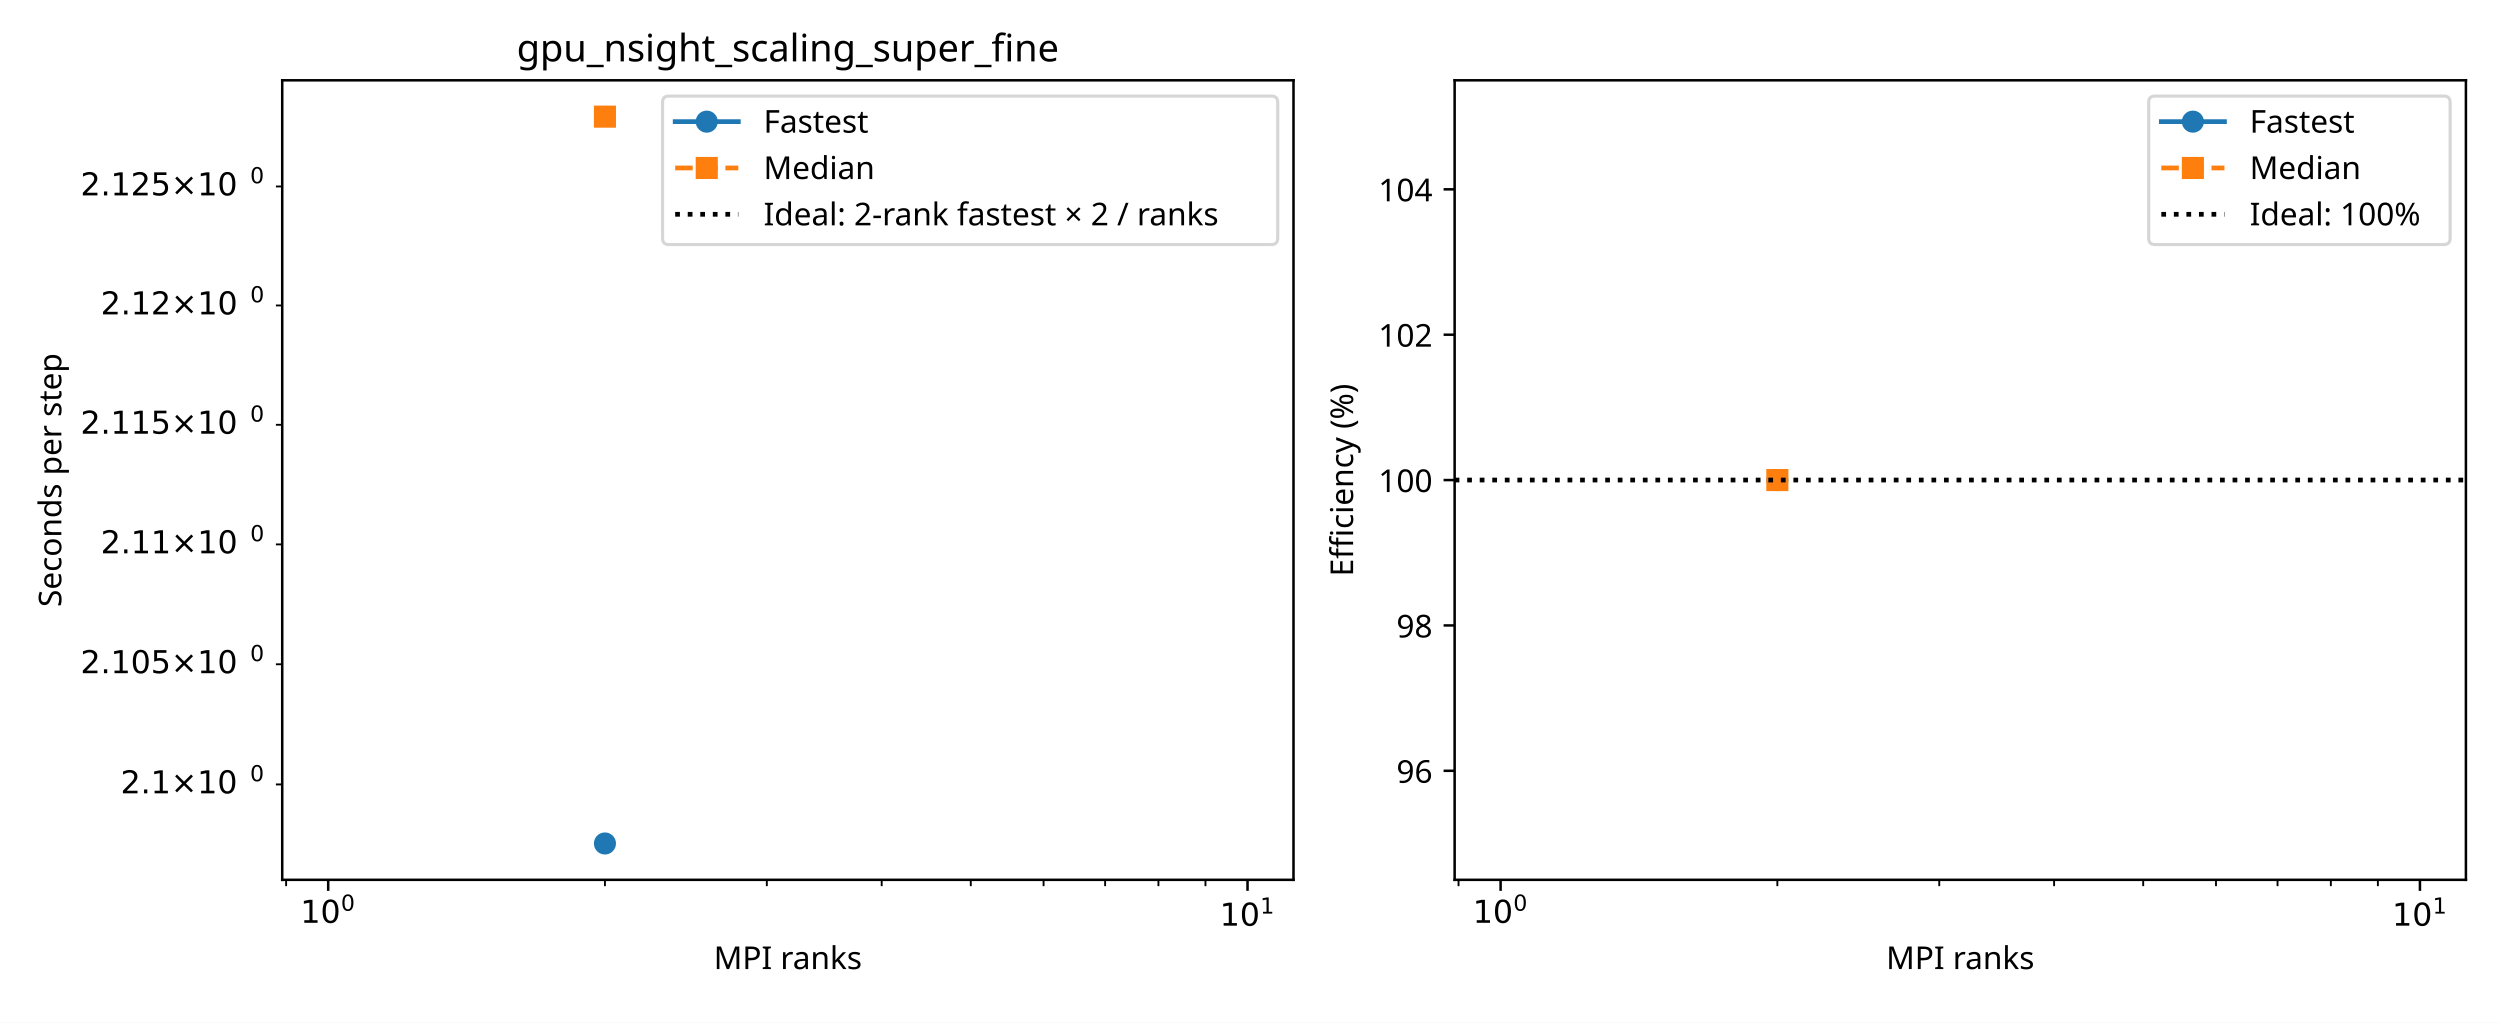
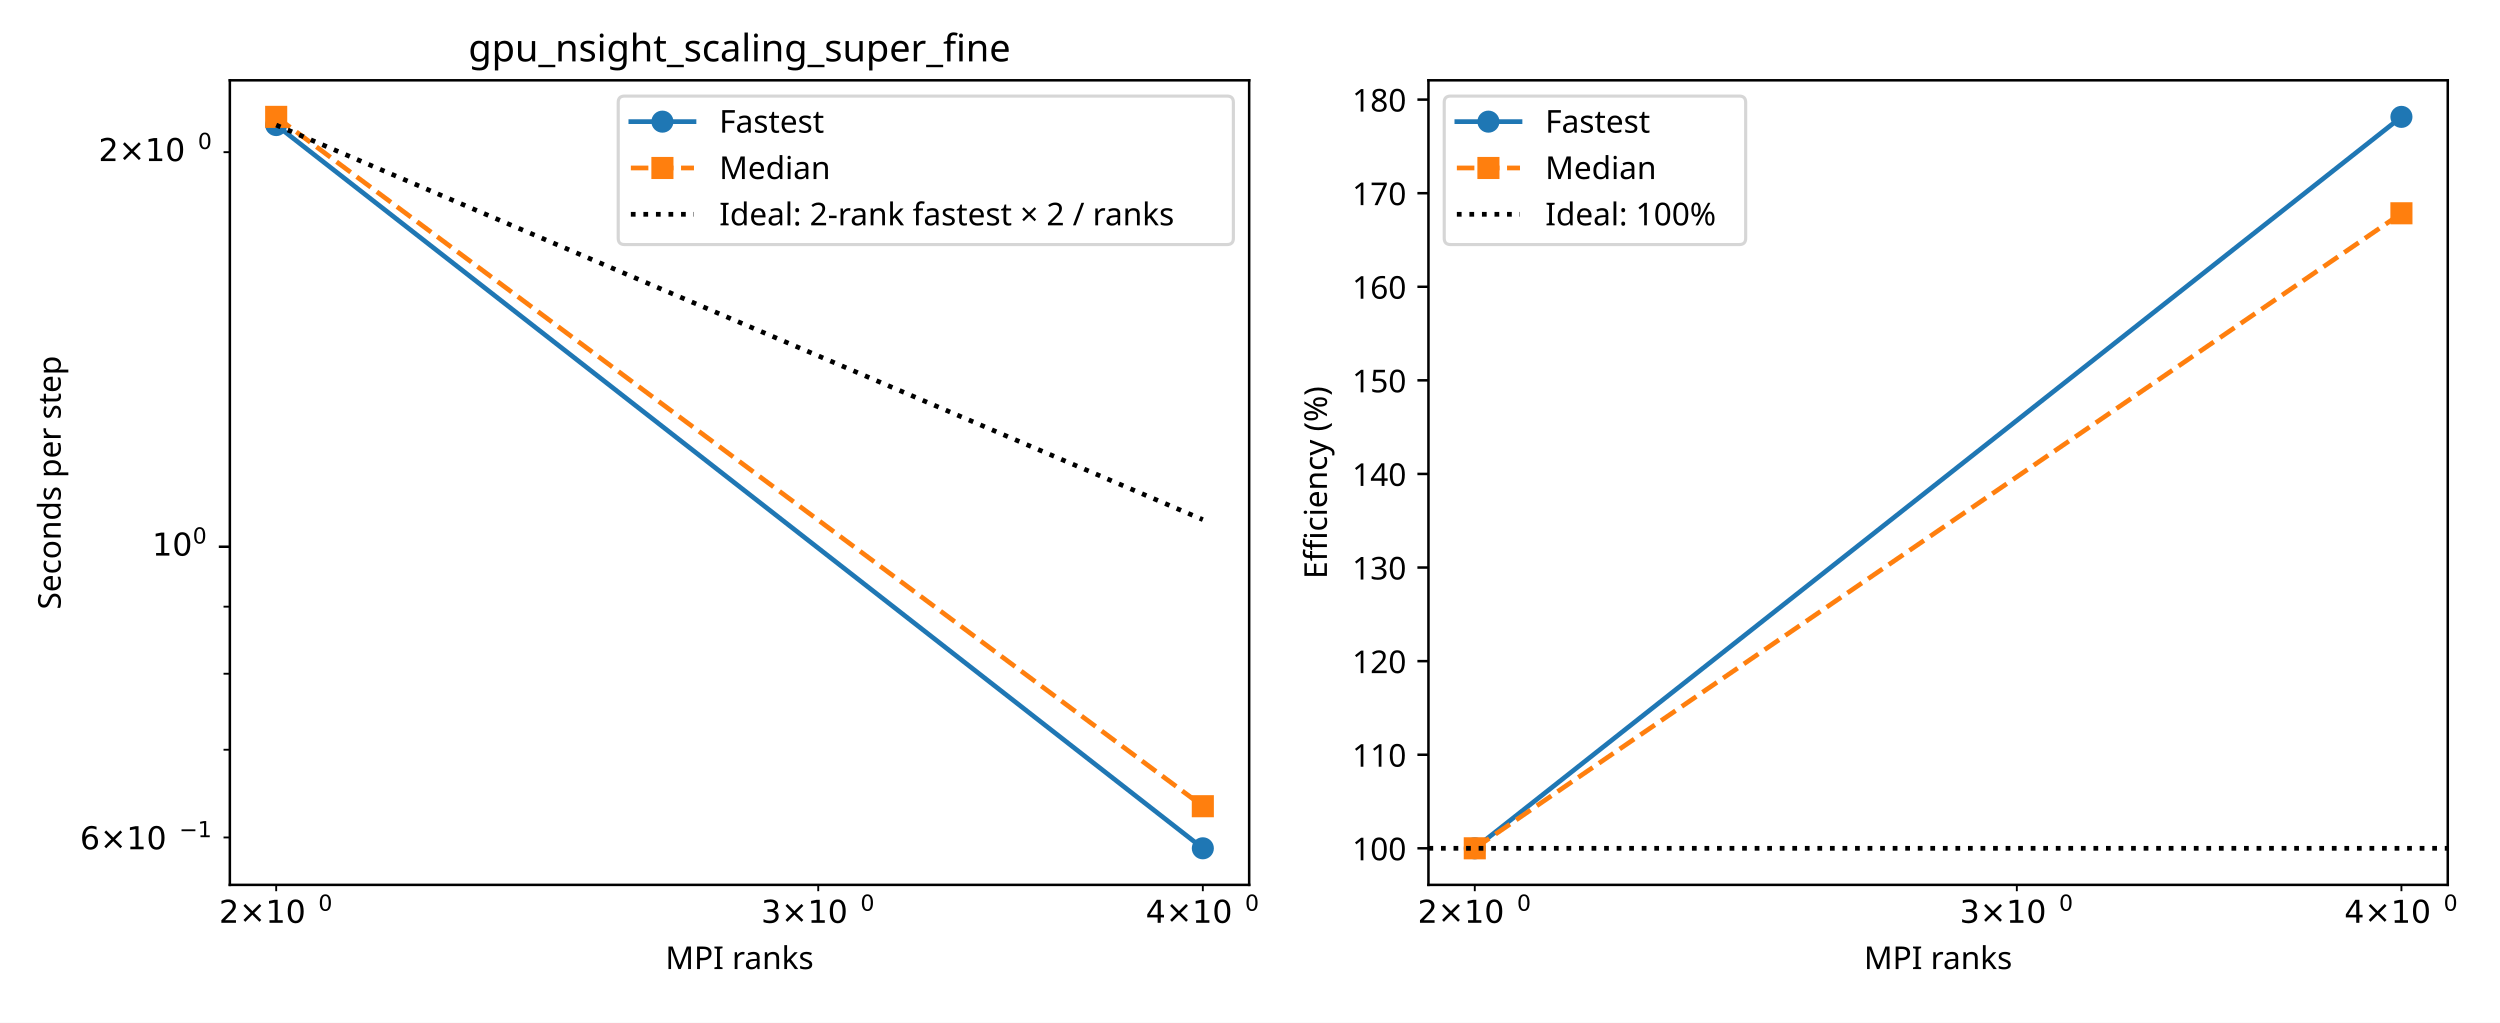
<svg xmlns="http://www.w3.org/2000/svg" xmlns:xlink="http://www.w3.org/1999/xlink" width="792pt" height="324pt" viewBox="0 0 792 324" version="1.1">
  <defs>
    <style type="text/css">*{stroke-linejoin: round; stroke-linecap: butt}</style>
  </defs>
  <g id="figure_1">
    <g id="patch_1">
      <path d="M 0 324 L 792 324 L 792 0 L 0 0 z " style="fill: #ffffff" />
    </g>
    <g id="axes_1">
      <g id="patch_2">
-         <path d="M 89.408 278.728 L 409.779 278.728 L 409.779 25.44 L 89.408 25.44 z " style="fill: #ffffff" />
+         <path d="M 72.816 280.328 L 395.734 280.328 L 395.734 25.44 L 72.816 25.44 z " style="fill: #ffffff" />
      </g>
      <g id="matplotlib.axis_1">
        <g id="xtick_1">
          <g id="line2d_1">
            <defs>
-               <path id="m915a4b6a7f" d="M 0 0 L 0 3.5 " style="stroke: #000000; stroke-width: 0.8" />
+               <path id="m72433dea88" d="M 0 0 L 0 2 " style="stroke: #000000; stroke-width: 0.6" />
            </defs>
            <g>
-               <use xlink:href="#m915a4b6a7f" x="103.97" y="278.728" style="stroke: #000000; stroke-width: 0.8" />
+               <use xlink:href="#m72433dea88" x="87.495" y="280.328" style="stroke: #000000; stroke-width: 0.6" />
            </g>
          </g>
          <g id="text_1">
-             <g transform="translate(95.17019 293.3264)">
+             <g transform="translate(69.39455 293.3264)">
+               <text>
+                 <tspan style="font: 10px 'DejaVu Sans'" x="0 8.311 18.638 25" y="-0.977">2×10</tspan>
+                 <tspan style="font: 7px 'DejaVu Sans'" x="31.458" y="-4.805">0</tspan>
+               </text>
+             </g>
+           </g>
+         </g>
+         <g id="xtick_2">
+           <g id="line2d_2">
+             <g>
+               <use xlink:href="#m72433dea88" x="259.217" y="280.328" style="stroke: #000000; stroke-width: 0.6" />
+             </g>
+           </g>
+           <g id="text_2">
+             <g transform="translate(241.1168 293.3264)">
+               <text>
+                 <tspan style="font: 10px 'DejaVu Sans'" x="0 8.311 18.638 25" y="-0.977">3×10</tspan>
+                 <tspan style="font: 7px 'DejaVu Sans'" x="31.458" y="-4.805">0</tspan>
+               </text>
+             </g>
+           </g>
+         </g>
+         <g id="xtick_3">
+           <g id="line2d_3">
+             <g>
+               <use xlink:href="#m72433dea88" x="381.056" y="280.328" style="stroke: #000000; stroke-width: 0.6" />
+             </g>
+           </g>
+           <g id="text_3">
+             <g transform="translate(362.9557 293.3264)">
+               <text>
+                 <tspan style="font: 10px 'DejaVu Sans'" x="0 8.311 18.638 25" y="-0.977">4×10</tspan>
+                 <tspan style="font: 7px 'DejaVu Sans'" x="31.458" y="-4.805">0</tspan>
+               </text>
+             </g>
+           </g>
+         </g>
+         <g id="text_4">
+           <text style="font: 10px 'sans-serif'; text-anchor: middle" x="234.275" y="307.005" transform="rotate(-0, 234.2751, 307.0046)">MPI ranks</text>
+         </g>
+       </g>
+       <g id="matplotlib.axis_2">
+         <g id="ytick_1">
+           <g id="line2d_4">
+             <defs>
+               <path id="mc665064905" d="M 0 0 L -3.5 0 " style="stroke: #000000; stroke-width: 0.8" />
+             </defs>
+             <g>
+               <use xlink:href="#mc665064905" x="72.816" y="173.198" style="stroke: #000000; stroke-width: 0.8" />
+             </g>
+           </g>
+           <g id="text_5">
+             <g transform="translate(48.21649 176.9971)">
              <text>
                <tspan style="font: 10px 'DejaVu Sans'" x="0 6.362" y="-0.977">10</tspan>
                <tspan style="font: 7px 'DejaVu Sans'" x="12.82" y="-4.805">0</tspan>
              </text>
            </g>
          </g>
        </g>
-         <g id="xtick_2">
-           <g id="line2d_2">
-             <g>
-               <use xlink:href="#m915a4b6a7f" x="395.217" y="278.728" style="stroke: #000000; stroke-width: 0.8" />
-             </g>
-           </g>
-           <g id="text_2">
-             <g transform="translate(386.4166 293.3264)">
-               <text>
-                 <tspan style="font: 10px 'DejaVu Sans'" x="0 6.362" y="-0.064">10</tspan>
-                 <tspan style="font: 7px 'DejaVu Sans'" x="12.82" y="-3.892">1</tspan>
-               </text>
-             </g>
-           </g>
-         </g>
-         <g id="xtick_3">
-           <g id="line2d_3">
-             <defs>
-               <path id="m72433dea88" d="M 0 0 L 0 2 " style="stroke: #000000; stroke-width: 0.6" />
-             </defs>
-             <g>
-               <use xlink:href="#m72433dea88" x="90.643" y="278.728" style="stroke: #000000; stroke-width: 0.6" />
-             </g>
-           </g>
-         </g>
-         <g id="xtick_4">
-           <g id="line2d_4">
-             <g>
-               <use xlink:href="#m72433dea88" x="191.644" y="278.728" style="stroke: #000000; stroke-width: 0.6" />
-             </g>
-           </g>
-         </g>
-         <g id="xtick_5">
+         <g id="ytick_2">
          <g id="line2d_5">
-             <g>
-               <use xlink:href="#m72433dea88" x="242.93" y="278.728" style="stroke: #000000; stroke-width: 0.6" />
-             </g>
-           </g>
-         </g>
-         <g id="xtick_6">
-           <g id="line2d_6">
-             <g>
-               <use xlink:href="#m72433dea88" x="279.318" y="278.728" style="stroke: #000000; stroke-width: 0.6" />
-             </g>
-           </g>
-         </g>
-         <g id="xtick_7">
-           <g id="line2d_7">
-             <g>
-               <use xlink:href="#m72433dea88" x="307.543" y="278.728" style="stroke: #000000; stroke-width: 0.6" />
-             </g>
-           </g>
-         </g>
-         <g id="xtick_8">
-           <g id="line2d_8">
-             <g>
-               <use xlink:href="#m72433dea88" x="330.604" y="278.728" style="stroke: #000000; stroke-width: 0.6" />
-             </g>
-           </g>
-         </g>
-         <g id="xtick_9">
-           <g id="line2d_9">
-             <g>
-               <use xlink:href="#m72433dea88" x="350.102" y="278.728" style="stroke: #000000; stroke-width: 0.6" />
-             </g>
-           </g>
-         </g>
-         <g id="xtick_10">
-           <g id="line2d_10">
-             <g>
-               <use xlink:href="#m72433dea88" x="366.992" y="278.728" style="stroke: #000000; stroke-width: 0.6" />
-             </g>
-           </g>
-         </g>
-         <g id="xtick_11">
-           <g id="line2d_11">
-             <g>
-               <use xlink:href="#m72433dea88" x="381.89" y="278.728" style="stroke: #000000; stroke-width: 0.6" />
-             </g>
-           </g>
-         </g>
-         <g id="text_3">
-           <text style="font: 10px 'sans-serif'; text-anchor: middle" x="249.593" y="307.005" transform="rotate(-0, 249.5934, 307.0046)">MPI ranks</text>
-         </g>
-       </g>
-       <g id="matplotlib.axis_2">
-         <g id="ytick_1">
-           <g id="line2d_12">
            <defs>
              <path id="m3884b080c1" d="M 0 0 L -2 0 " style="stroke: #000000; stroke-width: 0.6" />
            </defs>
            <g>
-               <use xlink:href="#m3884b080c1" x="89.408" y="248.511" style="stroke: #000000; stroke-width: 0.6" />
-             </g>
-           </g>
-           <g id="text_4">
-             <g transform="translate(38.20787 252.3098)">
-               <text>
-                 <tspan style="font: 10px 'DejaVu Sans'" x="0 6.362 9.541 17.852 28.179 34.541" y="-0.977">2.1×10</tspan>
-                 <tspan style="font: 7px 'DejaVu Sans'" x="40.999" y="-4.805">0</tspan>
-               </text>
-             </g>
-           </g>
-         </g>
-         <g id="ytick_2">
-           <g id="line2d_13">
-             <g>
-               <use xlink:href="#m3884b080c1" x="89.408" y="210.443" style="stroke: #000000; stroke-width: 0.6" />
-             </g>
-           </g>
-           <g id="text_5">
-             <g transform="translate(25.50787 214.2417)">
-               <text>
-                 <tspan style="font: 10px 'DejaVu Sans'" x="0 6.362 9.541 15.903 22.266 30.576 40.903 47.266" y="-0.977">2.105×10</tspan>
-                 <tspan style="font: 7px 'DejaVu Sans'" x="53.724" y="-4.805">0</tspan>
+               <use xlink:href="#m3884b080c1" x="72.816" y="265.312" style="stroke: #000000; stroke-width: 0.6" />
+             </g>
+           </g>
+           <g id="text_6">
+             <g transform="translate(25.31649 269.1111)">
+               <text>
+                 <tspan style="font: 10px 'DejaVu Sans'" x="0 8.311 18.638 25" y="-0.064">6×10</tspan>
+                 <tspan style="font: 7px 'DejaVu Sans'" x="31.458 37.323" y="-3.892">−1</tspan>
              </text>
            </g>
          </g>
        </g>
        <g id="ytick_3">
-           <g id="line2d_14">
-             <g>
-               <use xlink:href="#m3884b080c1" x="89.408" y="172.465" style="stroke: #000000; stroke-width: 0.6" />
-             </g>
-           </g>
-           <g id="text_6">
-             <g transform="translate(31.90787 176.264)">
-               <text>
-                 <tspan style="font: 10px 'DejaVu Sans'" x="0 6.362 9.541 15.903 24.214 34.541 40.903" y="-0.977">2.11×10</tspan>
-                 <tspan style="font: 7px 'DejaVu Sans'" x="47.361" y="-4.805">0</tspan>
-               </text>
+           <g id="line2d_6">
+             <g>
+               <use xlink:href="#m3884b080c1" x="72.816" y="237.515" style="stroke: #000000; stroke-width: 0.6" />
            </g>
          </g>
        </g>
        <g id="ytick_4">
-           <g id="line2d_15">
-             <g>
-               <use xlink:href="#m3884b080c1" x="89.408" y="134.577" style="stroke: #000000; stroke-width: 0.6" />
+           <g id="line2d_7">
+             <g>
+               <use xlink:href="#m3884b080c1" x="72.816" y="213.436" style="stroke: #000000; stroke-width: 0.6" />
+             </g>
+           </g>
+         </g>
+         <g id="ytick_5">
+           <g id="line2d_8">
+             <g>
+               <use xlink:href="#m3884b080c1" x="72.816" y="192.197" style="stroke: #000000; stroke-width: 0.6" />
+             </g>
+           </g>
+         </g>
+         <g id="ytick_6">
+           <g id="line2d_9">
+             <g>
+               <use xlink:href="#m3884b080c1" x="72.816" y="48.207" style="stroke: #000000; stroke-width: 0.6" />
            </g>
          </g>
          <g id="text_7">
-             <g transform="translate(25.50787 138.3761)">
-               <text>
-                 <tspan style="font: 10px 'DejaVu Sans'" x="0 6.362 9.541 15.903 22.266 30.576 40.903 47.266" y="-0.977">2.115×10</tspan>
-                 <tspan style="font: 7px 'DejaVu Sans'" x="53.724" y="-4.805">0</tspan>
-               </text>
-             </g>
-           </g>
-         </g>
-         <g id="ytick_5">
-           <g id="line2d_16">
-             <g>
-               <use xlink:href="#m3884b080c1" x="89.408" y="96.778" style="stroke: #000000; stroke-width: 0.6" />
-             </g>
-           </g>
-           <g id="text_8">
-             <g transform="translate(31.90787 100.5777)">
-               <text>
-                 <tspan style="font: 10px 'DejaVu Sans'" x="0 6.362 9.541 15.903 24.214 34.541 40.903" y="-0.977">2.12×10</tspan>
-                 <tspan style="font: 7px 'DejaVu Sans'" x="47.361" y="-4.805">0</tspan>
-               </text>
-             </g>
-           </g>
-         </g>
-         <g id="ytick_6">
-           <g id="line2d_17">
-             <g>
-               <use xlink:href="#m3884b080c1" x="89.408" y="59.069" style="stroke: #000000; stroke-width: 0.6" />
-             </g>
-           </g>
-           <g id="text_9">
-             <g transform="translate(25.50787 62.86833)">
-               <text>
-                 <tspan style="font: 10px 'DejaVu Sans'" x="0 6.362 9.541 15.903 22.266 30.576 40.903 47.266" y="-0.977">2.125×10</tspan>
-                 <tspan style="font: 7px 'DejaVu Sans'" x="53.724" y="-4.805">0</tspan>
-               </text>
-             </g>
-           </g>
-         </g>
-         <g id="text_10">
-           <text style="font: 10px 'sans-serif'; text-anchor: middle" x="19.428" y="152.084" transform="rotate(-90, 19.42818, 152.084)">Seconds per step</text>
-         </g>
-       </g>
-       <g id="line2d_18">
-         <path d="M 191.644 267.215 " clip-path="url(#pa1d35ec8d2)" style="fill: none; stroke: #1f77b4; stroke-width: 1.5; stroke-linecap: square" />
+             <g transform="translate(31.21649 52.00623)">
+               <text>
+                 <tspan style="font: 10px 'DejaVu Sans'" x="0 8.311 18.638 25" y="-0.977">2×10</tspan>
+                 <tspan style="font: 7px 'DejaVu Sans'" x="31.458" y="-4.805">0</tspan>
+               </text>
+             </g>
+           </g>
+         </g>
+         <g id="text_8">
+           <text style="font: 10px 'sans-serif'; text-anchor: middle" x="19.237" y="152.884" transform="rotate(-90, 19.2368, 152.884)">Seconds per step</text>
+         </g>
+       </g>
+       <g id="line2d_10">
+         <path d="M 87.495 39.62 L 381.056 268.742 " clip-path="url(#pf1b5f333e3)" style="fill: none; stroke: #1f77b4; stroke-width: 1.5; stroke-linecap: square" />
        <defs>
          <path id="mfb15104b4f" d="M 0 3 C 0.796 3 1.559 2.684 2.121 2.121 C 2.684 1.559 3 0.796 3 0 C 3 -0.796 2.684 -1.559 2.121 -2.121 C 1.559 -2.684 0.796 -3 0 -3 C -0.796 -3 -1.559 -2.684 -2.121 -2.121 C -2.684 -1.559 -3 -0.796 -3 0 C -3 0.796 -2.684 1.559 -2.121 2.121 C -1.559 2.684 -0.796 3 0 3 z " style="stroke: #1f77b4" />
        </defs>
-         <g clip-path="url(#pa1d35ec8d2)">
-           <use xlink:href="#mfb15104b4f" x="191.644" y="267.215" style="fill: #1f77b4; stroke: #1f77b4" />
-         </g>
-       </g>
-       <g id="line2d_19">
-         <path d="M 191.644 36.953 " clip-path="url(#pa1d35ec8d2)" style="fill: none; stroke-dasharray: 5.55,2.4; stroke-dashoffset: 0; stroke: #ff7f0e; stroke-width: 1.5" />
+         <g clip-path="url(#pf1b5f333e3)">
+           <use xlink:href="#mfb15104b4f" x="87.495" y="39.62" style="fill: #1f77b4; stroke: #1f77b4" />
+           <use xlink:href="#mfb15104b4f" x="381.056" y="268.742" style="fill: #1f77b4; stroke: #1f77b4" />
+         </g>
+       </g>
+       <g id="line2d_11">
+         <path d="M 87.495 37.026 L 381.056 255.408 " clip-path="url(#pf1b5f333e3)" style="fill: none; stroke-dasharray: 5.55,2.4; stroke-dashoffset: 0; stroke: #ff7f0e; stroke-width: 1.5" />
        <defs>
          <path id="m5a906554f0" d="M -3 3 L 3 3 L 3 -3 L -3 -3 z " style="stroke: #ff7f0e; stroke-linejoin: miter" />
        </defs>
-         <g clip-path="url(#pa1d35ec8d2)">
-           <use xlink:href="#m5a906554f0" x="191.644" y="36.953" style="fill: #ff7f0e; stroke: #ff7f0e; stroke-linejoin: miter" />
-         </g>
-       </g>
-       <g id="line2d_20">
-         <path d="M 191.644 267.215 " clip-path="url(#pa1d35ec8d2)" style="fill: none; stroke-dasharray: 1.5,2.475; stroke-dashoffset: 0; stroke: #000000; stroke-width: 1.5" />
+         <g clip-path="url(#pf1b5f333e3)">
+           <use xlink:href="#m5a906554f0" x="87.495" y="37.026" style="fill: #ff7f0e; stroke: #ff7f0e; stroke-linejoin: miter" />
+           <use xlink:href="#m5a906554f0" x="381.056" y="255.408" style="fill: #ff7f0e; stroke: #ff7f0e; stroke-linejoin: miter" />
+         </g>
+       </g>
+       <g id="line2d_12">
+         <path d="M 87.495 39.62 L 381.056 164.611 " clip-path="url(#pf1b5f333e3)" style="fill: none; stroke-dasharray: 1.5,2.475; stroke-dashoffset: 0; stroke: #000000; stroke-width: 1.5" />
      </g>
      <g id="patch_3">
-         <path d="M 89.408 278.728 L 89.408 25.44 " style="fill: none; stroke: #000000; stroke-width: 0.8; stroke-linejoin: miter; stroke-linecap: square" />
+         <path d="M 72.816 280.328 L 72.816 25.44 " style="fill: none; stroke: #000000; stroke-width: 0.8; stroke-linejoin: miter; stroke-linecap: square" />
      </g>
      <g id="patch_4">
-         <path d="M 409.779 278.728 L 409.779 25.44 " style="fill: none; stroke: #000000; stroke-width: 0.8; stroke-linejoin: miter; stroke-linecap: square" />
+         <path d="M 395.734 280.328 L 395.734 25.44 " style="fill: none; stroke: #000000; stroke-width: 0.8; stroke-linejoin: miter; stroke-linecap: square" />
      </g>
      <g id="patch_5">
-         <path d="M 89.408 278.728 L 409.779 278.728 " style="fill: none; stroke: #000000; stroke-width: 0.8; stroke-linejoin: miter; stroke-linecap: square" />
+         <path d="M 72.816 280.328 L 395.734 280.328 " style="fill: none; stroke: #000000; stroke-width: 0.8; stroke-linejoin: miter; stroke-linecap: square" />
      </g>
      <g id="patch_6">
-         <path d="M 89.408 25.44 L 409.779 25.44 " style="fill: none; stroke: #000000; stroke-width: 0.8; stroke-linejoin: miter; stroke-linecap: square" />
-       </g>
-       <g id="text_11">
-         <text style="font: 12px 'sans-serif'; text-anchor: middle" x="249.593" y="19.44" transform="rotate(-0, 249.5934, 19.44)">gpu_nsight_scaling_super_fine</text>
+         <path d="M 72.816 25.44 L 395.734 25.44 " style="fill: none; stroke: #000000; stroke-width: 0.8; stroke-linejoin: miter; stroke-linecap: square" />
+       </g>
+       <g id="text_9">
+         <text style="font: 12px 'sans-serif'; text-anchor: middle" x="234.275" y="19.44" transform="rotate(-0, 234.2751, 19.44)">gpu_nsight_scaling_super_fine</text>
      </g>
      <g id="legend_1">
        <g id="patch_7">
-           <path d="M 211.898 77.474 L 402.779 77.474 Q 404.779 77.474 404.779 75.474 L 404.779 32.44 Q 404.779 30.44 402.779 30.44 L 211.898 30.44 Q 209.898 30.44 209.898 32.44 L 209.898 75.474 Q 209.898 77.474 211.898 77.474 z " style="fill: #ffffff; opacity: 0.8; stroke: #cccccc; stroke-linejoin: miter" />
-         </g>
-         <g id="line2d_21">
-           <path d="M 213.898 38.538 L 223.898 38.538 L 233.898 38.538 " style="fill: none; stroke: #1f77b4; stroke-width: 1.5; stroke-linecap: square" />
+           <path d="M 197.853 77.474 L 388.734 77.474 Q 390.734 77.474 390.734 75.474 L 390.734 32.44 Q 390.734 30.44 388.734 30.44 L 197.853 30.44 Q 195.853 30.44 195.853 32.44 L 195.853 75.474 Q 195.853 77.474 197.853 77.474 z " style="fill: #ffffff; opacity: 0.8; stroke: #cccccc; stroke-linejoin: miter" />
+         </g>
+         <g id="line2d_13">
+           <path d="M 199.853 38.538 L 209.853 38.538 L 219.853 38.538 " style="fill: none; stroke: #1f77b4; stroke-width: 1.5; stroke-linecap: square" />
          <g>
-             <use xlink:href="#mfb15104b4f" x="223.898" y="38.538" style="fill: #1f77b4; stroke: #1f77b4" />
-           </g>
+             <use xlink:href="#mfb15104b4f" x="209.853" y="38.538" style="fill: #1f77b4; stroke: #1f77b4" />
+           </g>
+         </g>
+         <g id="text_10">
+           <text style="font: 10px 'sans-serif'; text-anchor: start" x="227.853" y="42.038" transform="rotate(-0, 227.8525, 42.03844)">Fastest</text>
+         </g>
+         <g id="line2d_14">
+           <path d="M 199.853 53.217 L 209.853 53.217 L 219.853 53.217 " style="fill: none; stroke-dasharray: 5.55,2.4; stroke-dashoffset: 0; stroke: #ff7f0e; stroke-width: 1.5" />
+           <g>
+             <use xlink:href="#m5a906554f0" x="209.853" y="53.217" style="fill: #ff7f0e; stroke: #ff7f0e; stroke-linejoin: miter" />
+           </g>
+         </g>
+         <g id="text_11">
+           <text style="font: 10px 'sans-serif'; text-anchor: start" x="227.853" y="56.717" transform="rotate(-0, 227.8525, 56.71656)">Median</text>
+         </g>
+         <g id="line2d_15">
+           <path d="M 199.853 67.895 L 209.853 67.895 L 219.853 67.895 " style="fill: none; stroke-dasharray: 1.5,2.475; stroke-dashoffset: 0; stroke: #000000; stroke-width: 1.5" />
        </g>
        <g id="text_12">
-           <text style="font: 10px 'sans-serif'; text-anchor: start" x="241.898" y="42.038" transform="rotate(-0, 241.8977, 42.03844)">Fastest</text>
-         </g>
-         <g id="line2d_22">
-           <path d="M 213.898 53.217 L 223.898 53.217 L 233.898 53.217 " style="fill: none; stroke-dasharray: 5.55,2.4; stroke-dashoffset: 0; stroke: #ff7f0e; stroke-width: 1.5" />
-           <g>
-             <use xlink:href="#m5a906554f0" x="223.898" y="53.217" style="fill: #ff7f0e; stroke: #ff7f0e; stroke-linejoin: miter" />
-           </g>
-         </g>
-         <g id="text_13">
-           <text style="font: 10px 'sans-serif'; text-anchor: start" x="241.898" y="56.717" transform="rotate(-0, 241.8977, 56.71656)">Median</text>
-         </g>
-         <g id="line2d_23">
-           <path d="M 213.898 67.895 L 223.898 67.895 L 233.898 67.895 " style="fill: none; stroke-dasharray: 1.5,2.475; stroke-dashoffset: 0; stroke: #000000; stroke-width: 1.5" />
-         </g>
-         <g id="text_14">
-           <text style="font: 10px 'sans-serif'; text-anchor: start" x="241.898" y="71.395" transform="rotate(-0, 241.8977, 71.39469)">Ideal: 2-rank fastest × 2 / ranks</text>
+           <text style="font: 10px 'sans-serif'; text-anchor: start" x="227.853" y="71.395" transform="rotate(-0, 227.8525, 71.39469)">Ideal: 2-rank fastest × 2 / ranks</text>
        </g>
      </g>
    </g>
    <g id="axes_2">
      <g id="patch_8">
-         <path d="M 460.829 278.728 L 781.2 278.728 L 781.2 25.44 L 460.829 25.44 z " style="fill: #ffffff" />
+         <path d="M 452.533 280.328 L 775.451 280.328 L 775.451 25.44 L 452.533 25.44 z " style="fill: #ffffff" />
      </g>
      <g id="matplotlib.axis_3">
-         <g id="xtick_12">
-           <g id="line2d_24">
-             <g>
-               <use xlink:href="#m915a4b6a7f" x="475.391" y="278.728" style="stroke: #000000; stroke-width: 0.8" />
+         <g id="xtick_4">
+           <g id="line2d_16">
+             <g>
+               <use xlink:href="#m72433dea88" x="467.211" y="280.328" style="stroke: #000000; stroke-width: 0.6" />
+             </g>
+           </g>
+           <g id="text_13">
+             <g transform="translate(449.1113 293.3264)">
+               <text>
+                 <tspan style="font: 10px 'DejaVu Sans'" x="0 8.311 18.638 25" y="-0.977">2×10</tspan>
+                 <tspan style="font: 7px 'DejaVu Sans'" x="31.458" y="-4.805">0</tspan>
+               </text>
+             </g>
+           </g>
+         </g>
+         <g id="xtick_5">
+           <g id="line2d_17">
+             <g>
+               <use xlink:href="#m72433dea88" x="638.934" y="280.328" style="stroke: #000000; stroke-width: 0.6" />
+             </g>
+           </g>
+           <g id="text_14">
+             <g transform="translate(620.8336 293.3264)">
+               <text>
+                 <tspan style="font: 10px 'DejaVu Sans'" x="0 8.311 18.638 25" y="-0.977">3×10</tspan>
+                 <tspan style="font: 7px 'DejaVu Sans'" x="31.458" y="-4.805">0</tspan>
+               </text>
+             </g>
+           </g>
+         </g>
+         <g id="xtick_6">
+           <g id="line2d_18">
+             <g>
+               <use xlink:href="#m72433dea88" x="760.772" y="280.328" style="stroke: #000000; stroke-width: 0.6" />
            </g>
          </g>
          <g id="text_15">
-             <g transform="translate(466.5913 293.3264)">
-               <text>
-                 <tspan style="font: 10px 'DejaVu Sans'" x="0 6.362" y="-0.977">10</tspan>
-                 <tspan style="font: 7px 'DejaVu Sans'" x="12.82" y="-4.805">0</tspan>
-               </text>
-             </g>
-           </g>
-         </g>
-         <g id="xtick_13">
-           <g id="line2d_25">
-             <g>
-               <use xlink:href="#m915a4b6a7f" x="766.638" y="278.728" style="stroke: #000000; stroke-width: 0.8" />
-             </g>
-           </g>
-           <g id="text_16">
-             <g transform="translate(757.8377 293.3264)">
-               <text>
-                 <tspan style="font: 10px 'DejaVu Sans'" x="0 6.362" y="-0.064">10</tspan>
-                 <tspan style="font: 7px 'DejaVu Sans'" x="12.82" y="-3.892">1</tspan>
-               </text>
-             </g>
-           </g>
-         </g>
-         <g id="xtick_14">
-           <g id="line2d_26">
-             <g>
-               <use xlink:href="#m72433dea88" x="462.065" y="278.728" style="stroke: #000000; stroke-width: 0.6" />
-             </g>
-           </g>
-         </g>
-         <g id="xtick_15">
-           <g id="line2d_27">
-             <g>
-               <use xlink:href="#m72433dea88" x="563.065" y="278.728" style="stroke: #000000; stroke-width: 0.6" />
-             </g>
-           </g>
-         </g>
-         <g id="xtick_16">
-           <g id="line2d_28">
-             <g>
-               <use xlink:href="#m72433dea88" x="614.351" y="278.728" style="stroke: #000000; stroke-width: 0.6" />
-             </g>
-           </g>
-         </g>
-         <g id="xtick_17">
-           <g id="line2d_29">
-             <g>
-               <use xlink:href="#m72433dea88" x="650.739" y="278.728" style="stroke: #000000; stroke-width: 0.6" />
-             </g>
-           </g>
-         </g>
-         <g id="xtick_18">
-           <g id="line2d_30">
-             <g>
-               <use xlink:href="#m72433dea88" x="678.964" y="278.728" style="stroke: #000000; stroke-width: 0.6" />
-             </g>
-           </g>
-         </g>
-         <g id="xtick_19">
-           <g id="line2d_31">
-             <g>
-               <use xlink:href="#m72433dea88" x="702.025" y="278.728" style="stroke: #000000; stroke-width: 0.6" />
-             </g>
-           </g>
-         </g>
-         <g id="xtick_20">
-           <g id="line2d_32">
-             <g>
-               <use xlink:href="#m72433dea88" x="721.523" y="278.728" style="stroke: #000000; stroke-width: 0.6" />
-             </g>
-           </g>
-         </g>
-         <g id="xtick_21">
-           <g id="line2d_33">
-             <g>
-               <use xlink:href="#m72433dea88" x="738.413" y="278.728" style="stroke: #000000; stroke-width: 0.6" />
-             </g>
-           </g>
-         </g>
-         <g id="xtick_22">
-           <g id="line2d_34">
-             <g>
-               <use xlink:href="#m72433dea88" x="753.311" y="278.728" style="stroke: #000000; stroke-width: 0.6" />
-             </g>
-           </g>
-         </g>
-         <g id="text_17">
-           <text style="font: 10px 'sans-serif'; text-anchor: middle" x="621.014" y="307.005" transform="rotate(-0, 621.0145, 307.0046)">MPI ranks</text>
+             <g transform="translate(742.6725 293.3264)">
+               <text>
+                 <tspan style="font: 10px 'DejaVu Sans'" x="0 8.311 18.638 25" y="-0.977">4×10</tspan>
+                 <tspan style="font: 7px 'DejaVu Sans'" x="31.458" y="-4.805">0</tspan>
+               </text>
+             </g>
+           </g>
+         </g>
+         <g id="text_16">
+           <text style="font: 10px 'sans-serif'; text-anchor: middle" x="613.992" y="307.005" transform="rotate(-0, 613.9919, 307.0046)">MPI ranks</text>
        </g>
      </g>
      <g id="matplotlib.axis_4">
        <g id="ytick_7">
-           <g id="line2d_35">
-             <defs>
-               <path id="mc665064905" d="M 0 0 L -3.5 0 " style="stroke: #000000; stroke-width: 0.8" />
-             </defs>
-             <g>
-               <use xlink:href="#mc665064905" x="460.829" y="244.189" style="stroke: #000000; stroke-width: 0.8" />
+           <g id="line2d_19">
+             <g>
+               <use xlink:href="#mc665064905" x="452.533" y="268.742" style="stroke: #000000; stroke-width: 0.8" />
+             </g>
+           </g>
+           <g id="text_17">
+             <text style="font: 10px 'sans-serif'; text-anchor: end" x="445.533" y="272.541" transform="rotate(-0, 445.5332, 272.5414)">100</text>
+           </g>
+         </g>
+         <g id="ytick_8">
+           <g id="line2d_20">
+             <g>
+               <use xlink:href="#mc665064905" x="452.533" y="239.093" style="stroke: #000000; stroke-width: 0.8" />
            </g>
          </g>
          <g id="text_18">
-             <text style="font: 10px 'sans-serif'; text-anchor: end" x="453.829" y="247.988" transform="rotate(-0, 453.8289, 247.9879)">96</text>
-           </g>
-         </g>
-         <g id="ytick_8">
-           <g id="line2d_36">
-             <g>
-               <use xlink:href="#mc665064905" x="460.829" y="198.136" style="stroke: #000000; stroke-width: 0.8" />
+             <text style="font: 10px 'sans-serif'; text-anchor: end" x="445.533" y="242.892" transform="rotate(-0, 445.5332, 242.8922)">110</text>
+           </g>
+         </g>
+         <g id="ytick_9">
+           <g id="line2d_21">
+             <g>
+               <use xlink:href="#mc665064905" x="452.533" y="209.444" style="stroke: #000000; stroke-width: 0.8" />
            </g>
          </g>
          <g id="text_19">
-             <text style="font: 10px 'sans-serif'; text-anchor: end" x="453.829" y="201.936" transform="rotate(-0, 453.8289, 201.9356)">98</text>
-           </g>
-         </g>
-         <g id="ytick_9">
-           <g id="line2d_37">
-             <g>
-               <use xlink:href="#mc665064905" x="460.829" y="152.084" style="stroke: #000000; stroke-width: 0.8" />
+             <text style="font: 10px 'sans-serif'; text-anchor: end" x="445.533" y="213.243" transform="rotate(-0, 445.5332, 213.243)">120</text>
+           </g>
+         </g>
+         <g id="ytick_10">
+           <g id="line2d_22">
+             <g>
+               <use xlink:href="#mc665064905" x="452.533" y="179.795" style="stroke: #000000; stroke-width: 0.8" />
            </g>
          </g>
          <g id="text_20">
-             <text style="font: 10px 'sans-serif'; text-anchor: end" x="453.829" y="155.883" transform="rotate(-0, 453.8289, 155.8832)">100</text>
-           </g>
-         </g>
-         <g id="ytick_10">
-           <g id="line2d_38">
-             <g>
-               <use xlink:href="#mc665064905" x="460.829" y="106.032" style="stroke: #000000; stroke-width: 0.8" />
+             <text style="font: 10px 'sans-serif'; text-anchor: end" x="445.533" y="183.594" transform="rotate(-0, 445.5332, 183.5938)">130</text>
+           </g>
+         </g>
+         <g id="ytick_11">
+           <g id="line2d_23">
+             <g>
+               <use xlink:href="#mc665064905" x="452.533" y="150.145" style="stroke: #000000; stroke-width: 0.8" />
            </g>
          </g>
          <g id="text_21">
-             <text style="font: 10px 'sans-serif'; text-anchor: end" x="453.829" y="109.831" transform="rotate(-0, 453.8289, 109.8309)">102</text>
-           </g>
-         </g>
-         <g id="ytick_11">
-           <g id="line2d_39">
-             <g>
-               <use xlink:href="#mc665064905" x="460.829" y="59.979" style="stroke: #000000; stroke-width: 0.8" />
+             <text style="font: 10px 'sans-serif'; text-anchor: end" x="445.533" y="153.945" transform="rotate(-0, 445.5332, 153.9446)">140</text>
+           </g>
+         </g>
+         <g id="ytick_12">
+           <g id="line2d_24">
+             <g>
+               <use xlink:href="#mc665064905" x="452.533" y="120.496" style="stroke: #000000; stroke-width: 0.8" />
            </g>
          </g>
          <g id="text_22">
-             <text style="font: 10px 'sans-serif'; text-anchor: end" x="453.829" y="63.778" transform="rotate(-0, 453.8289, 63.77849)">104</text>
-           </g>
-         </g>
-         <g id="text_23">
-           <text style="font: 10px 'sans-serif'; text-anchor: middle" x="428.662" y="152.084" transform="rotate(-90, 428.6617, 152.084)">Efficiency (%)</text>
-         </g>
-       </g>
-       <g id="line2d_40">
-         <path d="M 563.065 152.084 " clip-path="url(#pa66fbd4642)" style="fill: none; stroke: #1f77b4; stroke-width: 1.5; stroke-linecap: square" />
-         <g clip-path="url(#pa66fbd4642)">
-           <use xlink:href="#mfb15104b4f" x="563.065" y="152.084" style="fill: #1f77b4; stroke: #1f77b4" />
-         </g>
-       </g>
-       <g id="line2d_41">
-         <path d="M 563.065 152.084 " clip-path="url(#pa66fbd4642)" style="fill: none; stroke-dasharray: 5.55,2.4; stroke-dashoffset: 0; stroke: #ff7f0e; stroke-width: 1.5" />
-         <g clip-path="url(#pa66fbd4642)">
-           <use xlink:href="#m5a906554f0" x="563.065" y="152.084" style="fill: #ff7f0e; stroke: #ff7f0e; stroke-linejoin: miter" />
-         </g>
-       </g>
-       <g id="line2d_42">
-         <path d="M 460.829 152.084 L 781.2 152.084 " clip-path="url(#pa66fbd4642)" style="fill: none; stroke-dasharray: 1.5,2.475; stroke-dashoffset: 0; stroke: #000000; stroke-width: 1.5" />
+             <text style="font: 10px 'sans-serif'; text-anchor: end" x="445.533" y="124.295" transform="rotate(-0, 445.5332, 124.2954)">150</text>
+           </g>
+         </g>
+         <g id="ytick_13">
+           <g id="line2d_25">
+             <g>
+               <use xlink:href="#mc665064905" x="452.533" y="90.847" style="stroke: #000000; stroke-width: 0.8" />
+             </g>
+           </g>
+           <g id="text_23">
+             <text style="font: 10px 'sans-serif'; text-anchor: end" x="445.533" y="94.646" transform="rotate(-0, 445.5332, 94.64617)">160</text>
+           </g>
+         </g>
+         <g id="ytick_14">
+           <g id="line2d_26">
+             <g>
+               <use xlink:href="#mc665064905" x="452.533" y="61.198" style="stroke: #000000; stroke-width: 0.8" />
+             </g>
+           </g>
+           <g id="text_24">
+             <text style="font: 10px 'sans-serif'; text-anchor: end" x="445.533" y="64.997" transform="rotate(-0, 445.5332, 64.99697)">170</text>
+           </g>
+         </g>
+         <g id="ytick_15">
+           <g id="line2d_27">
+             <g>
+               <use xlink:href="#mc665064905" x="452.533" y="31.549" style="stroke: #000000; stroke-width: 0.8" />
+             </g>
+           </g>
+           <g id="text_25">
+             <text style="font: 10px 'sans-serif'; text-anchor: end" x="445.533" y="35.348" transform="rotate(-0, 445.5332, 35.34776)">180</text>
+           </g>
+         </g>
+         <g id="text_26">
+           <text style="font: 10px 'sans-serif'; text-anchor: middle" x="420.366" y="152.884" transform="rotate(-90, 420.3661, 152.884)">Efficiency (%)</text>
+         </g>
+       </g>
+       <g id="line2d_28">
+         <path d="M 467.211 268.742 L 760.772 37.026 " clip-path="url(#pd014b474d1)" style="fill: none; stroke: #1f77b4; stroke-width: 1.5; stroke-linecap: square" />
+         <g clip-path="url(#pd014b474d1)">
+           <use xlink:href="#mfb15104b4f" x="467.211" y="268.742" style="fill: #1f77b4; stroke: #1f77b4" />
+           <use xlink:href="#mfb15104b4f" x="760.772" y="37.026" style="fill: #1f77b4; stroke: #1f77b4" />
+         </g>
+       </g>
+       <g id="line2d_29">
+         <path d="M 467.211 268.742 L 760.772 67.568 " clip-path="url(#pd014b474d1)" style="fill: none; stroke-dasharray: 5.55,2.4; stroke-dashoffset: 0; stroke: #ff7f0e; stroke-width: 1.5" />
+         <g clip-path="url(#pd014b474d1)">
+           <use xlink:href="#m5a906554f0" x="467.211" y="268.742" style="fill: #ff7f0e; stroke: #ff7f0e; stroke-linejoin: miter" />
+           <use xlink:href="#m5a906554f0" x="760.772" y="67.568" style="fill: #ff7f0e; stroke: #ff7f0e; stroke-linejoin: miter" />
+         </g>
+       </g>
+       <g id="line2d_30">
+         <path d="M 452.533 268.742 L 775.451 268.742 " clip-path="url(#pd014b474d1)" style="fill: none; stroke-dasharray: 1.5,2.475; stroke-dashoffset: 0; stroke: #000000; stroke-width: 1.5" />
      </g>
      <g id="patch_9">
-         <path d="M 460.829 278.728 L 460.829 25.44 " style="fill: none; stroke: #000000; stroke-width: 0.8; stroke-linejoin: miter; stroke-linecap: square" />
+         <path d="M 452.533 280.328 L 452.533 25.44 " style="fill: none; stroke: #000000; stroke-width: 0.8; stroke-linejoin: miter; stroke-linecap: square" />
      </g>
      <g id="patch_10">
-         <path d="M 781.2 278.728 L 781.2 25.44 " style="fill: none; stroke: #000000; stroke-width: 0.8; stroke-linejoin: miter; stroke-linecap: square" />
+         <path d="M 775.451 280.328 L 775.451 25.44 " style="fill: none; stroke: #000000; stroke-width: 0.8; stroke-linejoin: miter; stroke-linecap: square" />
      </g>
      <g id="patch_11">
-         <path d="M 460.829 278.728 L 781.2 278.728 " style="fill: none; stroke: #000000; stroke-width: 0.8; stroke-linejoin: miter; stroke-linecap: square" />
+         <path d="M 452.533 280.328 L 775.451 280.328 " style="fill: none; stroke: #000000; stroke-width: 0.8; stroke-linejoin: miter; stroke-linecap: square" />
      </g>
      <g id="patch_12">
-         <path d="M 460.829 25.44 L 781.2 25.44 " style="fill: none; stroke: #000000; stroke-width: 0.8; stroke-linejoin: miter; stroke-linecap: square" />
+         <path d="M 452.533 25.44 L 775.451 25.44 " style="fill: none; stroke: #000000; stroke-width: 0.8; stroke-linejoin: miter; stroke-linecap: square" />
      </g>
      <g id="legend_2">
        <g id="patch_13">
-           <path d="M 682.706 77.474 L 774.2 77.474 Q 776.2 77.474 776.2 75.474 L 776.2 32.44 Q 776.2 30.44 774.2 30.44 L 682.706 30.44 Q 680.706 30.44 680.706 32.44 L 680.706 75.474 Q 680.706 77.474 682.706 77.474 z " style="fill: #ffffff; opacity: 0.8; stroke: #cccccc; stroke-linejoin: miter" />
-         </g>
-         <g id="line2d_43">
-           <path d="M 684.706 38.538 L 694.706 38.538 L 704.706 38.538 " style="fill: none; stroke: #1f77b4; stroke-width: 1.5; stroke-linecap: square" />
+           <path d="M 459.533 77.474 L 551.027 77.474 Q 553.027 77.474 553.027 75.474 L 553.027 32.44 Q 553.027 30.44 551.027 30.44 L 459.533 30.44 Q 457.533 30.44 457.533 32.44 L 457.533 75.474 Q 457.533 77.474 459.533 77.474 z " style="fill: #ffffff; opacity: 0.8; stroke: #cccccc; stroke-linejoin: miter" />
+         </g>
+         <g id="line2d_31">
+           <path d="M 461.533 38.538 L 471.533 38.538 L 481.533 38.538 " style="fill: none; stroke: #1f77b4; stroke-width: 1.5; stroke-linecap: square" />
          <g>
-             <use xlink:href="#mfb15104b4f" x="694.706" y="38.538" style="fill: #1f77b4; stroke: #1f77b4" />
-           </g>
-         </g>
-         <g id="text_24">
-           <text style="font: 10px 'sans-serif'; text-anchor: start" x="712.706" y="42.038" transform="rotate(-0, 712.7062, 42.03844)">Fastest</text>
-         </g>
-         <g id="line2d_44">
-           <path d="M 684.706 53.217 L 694.706 53.217 L 704.706 53.217 " style="fill: none; stroke-dasharray: 5.55,2.4; stroke-dashoffset: 0; stroke: #ff7f0e; stroke-width: 1.5" />
+             <use xlink:href="#mfb15104b4f" x="471.533" y="38.538" style="fill: #1f77b4; stroke: #1f77b4" />
+           </g>
+         </g>
+         <g id="text_27">
+           <text style="font: 10px 'sans-serif'; text-anchor: start" x="489.533" y="42.038" transform="rotate(-0, 489.5332, 42.03844)">Fastest</text>
+         </g>
+         <g id="line2d_32">
+           <path d="M 461.533 53.217 L 471.533 53.217 L 481.533 53.217 " style="fill: none; stroke-dasharray: 5.55,2.4; stroke-dashoffset: 0; stroke: #ff7f0e; stroke-width: 1.5" />
          <g>
-             <use xlink:href="#m5a906554f0" x="694.706" y="53.217" style="fill: #ff7f0e; stroke: #ff7f0e; stroke-linejoin: miter" />
-           </g>
-         </g>
-         <g id="text_25">
-           <text style="font: 10px 'sans-serif'; text-anchor: start" x="712.706" y="56.717" transform="rotate(-0, 712.7062, 56.71656)">Median</text>
-         </g>
-         <g id="line2d_45">
-           <path d="M 684.706 67.895 L 694.706 67.895 L 704.706 67.895 " style="fill: none; stroke-dasharray: 1.5,2.475; stroke-dashoffset: 0; stroke: #000000; stroke-width: 1.5" />
-         </g>
-         <g id="text_26">
-           <text style="font: 10px 'sans-serif'; text-anchor: start" x="712.706" y="71.395" transform="rotate(-0, 712.7062, 71.39469)">Ideal: 100%</text>
+             <use xlink:href="#m5a906554f0" x="471.533" y="53.217" style="fill: #ff7f0e; stroke: #ff7f0e; stroke-linejoin: miter" />
+           </g>
+         </g>
+         <g id="text_28">
+           <text style="font: 10px 'sans-serif'; text-anchor: start" x="489.533" y="56.717" transform="rotate(-0, 489.5332, 56.71656)">Median</text>
+         </g>
+         <g id="line2d_33">
+           <path d="M 461.533 67.895 L 471.533 67.895 L 481.533 67.895 " style="fill: none; stroke-dasharray: 1.5,2.475; stroke-dashoffset: 0; stroke: #000000; stroke-width: 1.5" />
+         </g>
+         <g id="text_29">
+           <text style="font: 10px 'sans-serif'; text-anchor: start" x="489.533" y="71.395" transform="rotate(-0, 489.5332, 71.39469)">Ideal: 100%</text>
        </g>
      </g>
    </g>
  </g>
  <defs>
-     <clipPath id="pa1d35ec8d2">
-       <rect x="89.408" y="25.44" width="320.371" height="253.288" />
+     <clipPath id="pf1b5f333e3">
+       <rect x="72.816" y="25.44" width="322.917" height="254.888" />
    </clipPath>
-     <clipPath id="pa66fbd4642">
-       <rect x="460.829" y="25.44" width="320.371" height="253.288" />
+     <clipPath id="pd014b474d1">
+       <rect x="452.533" y="25.44" width="322.917" height="254.888" />
    </clipPath>
  </defs>
</svg>
